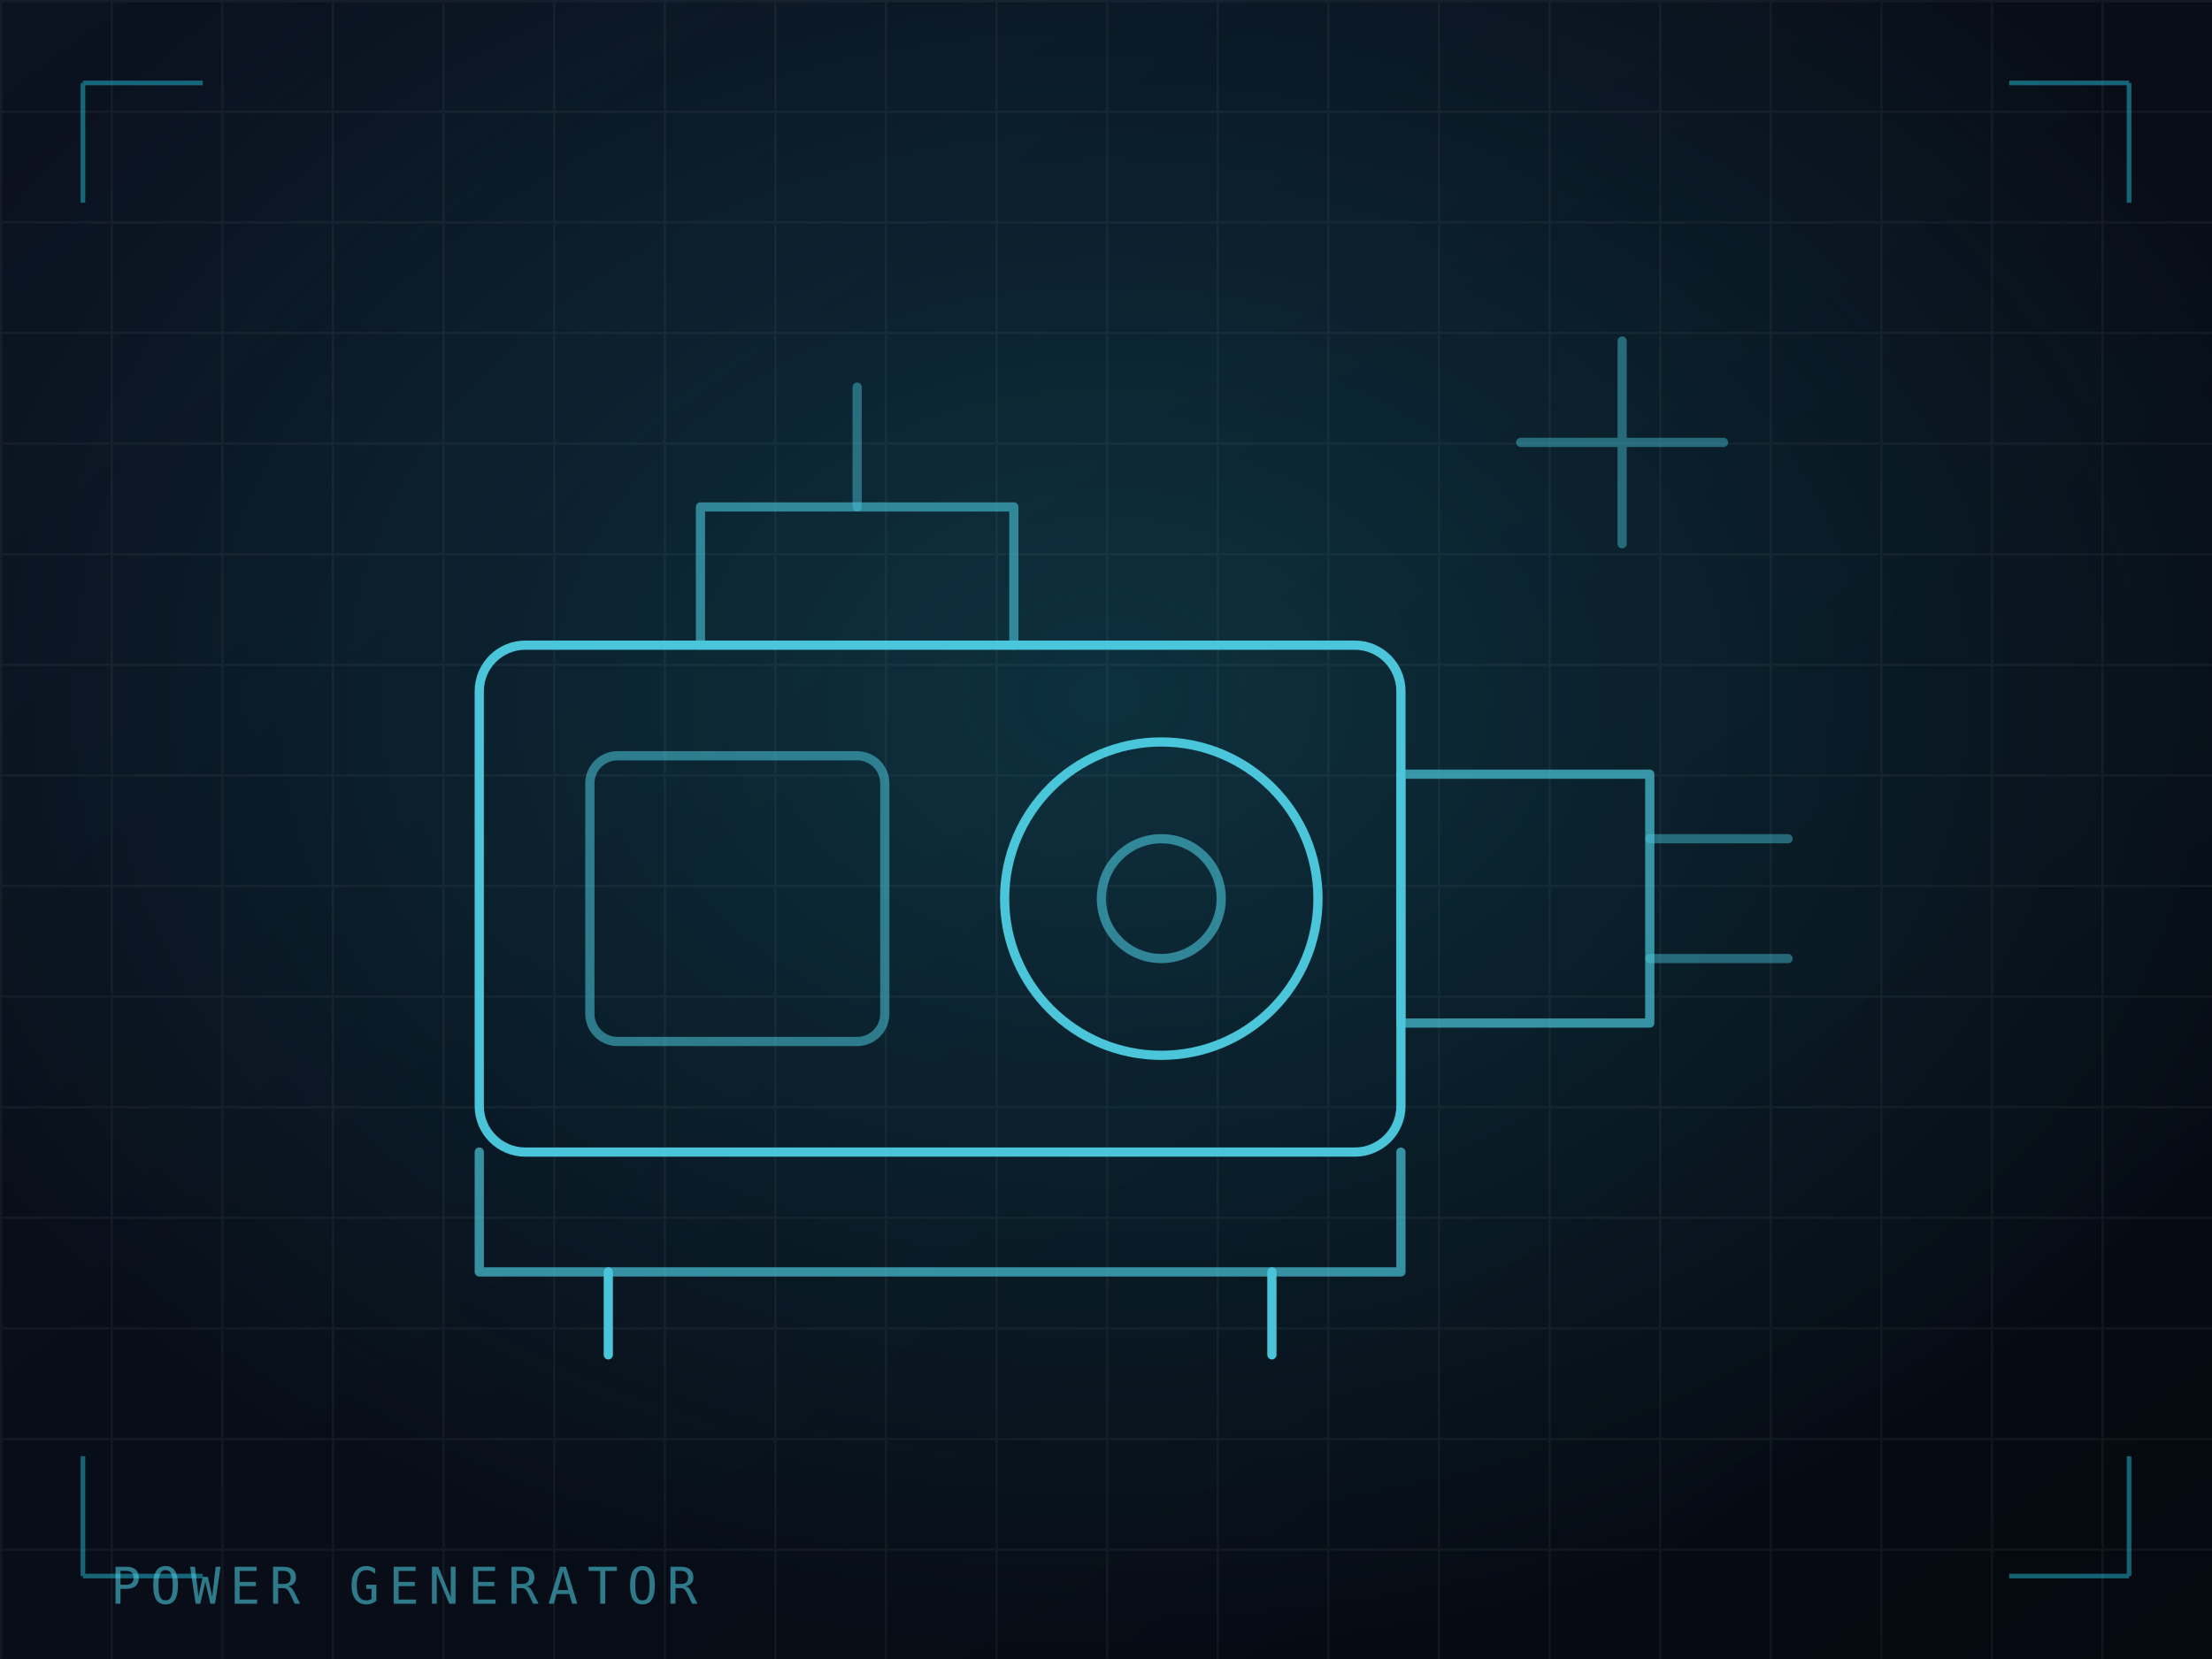
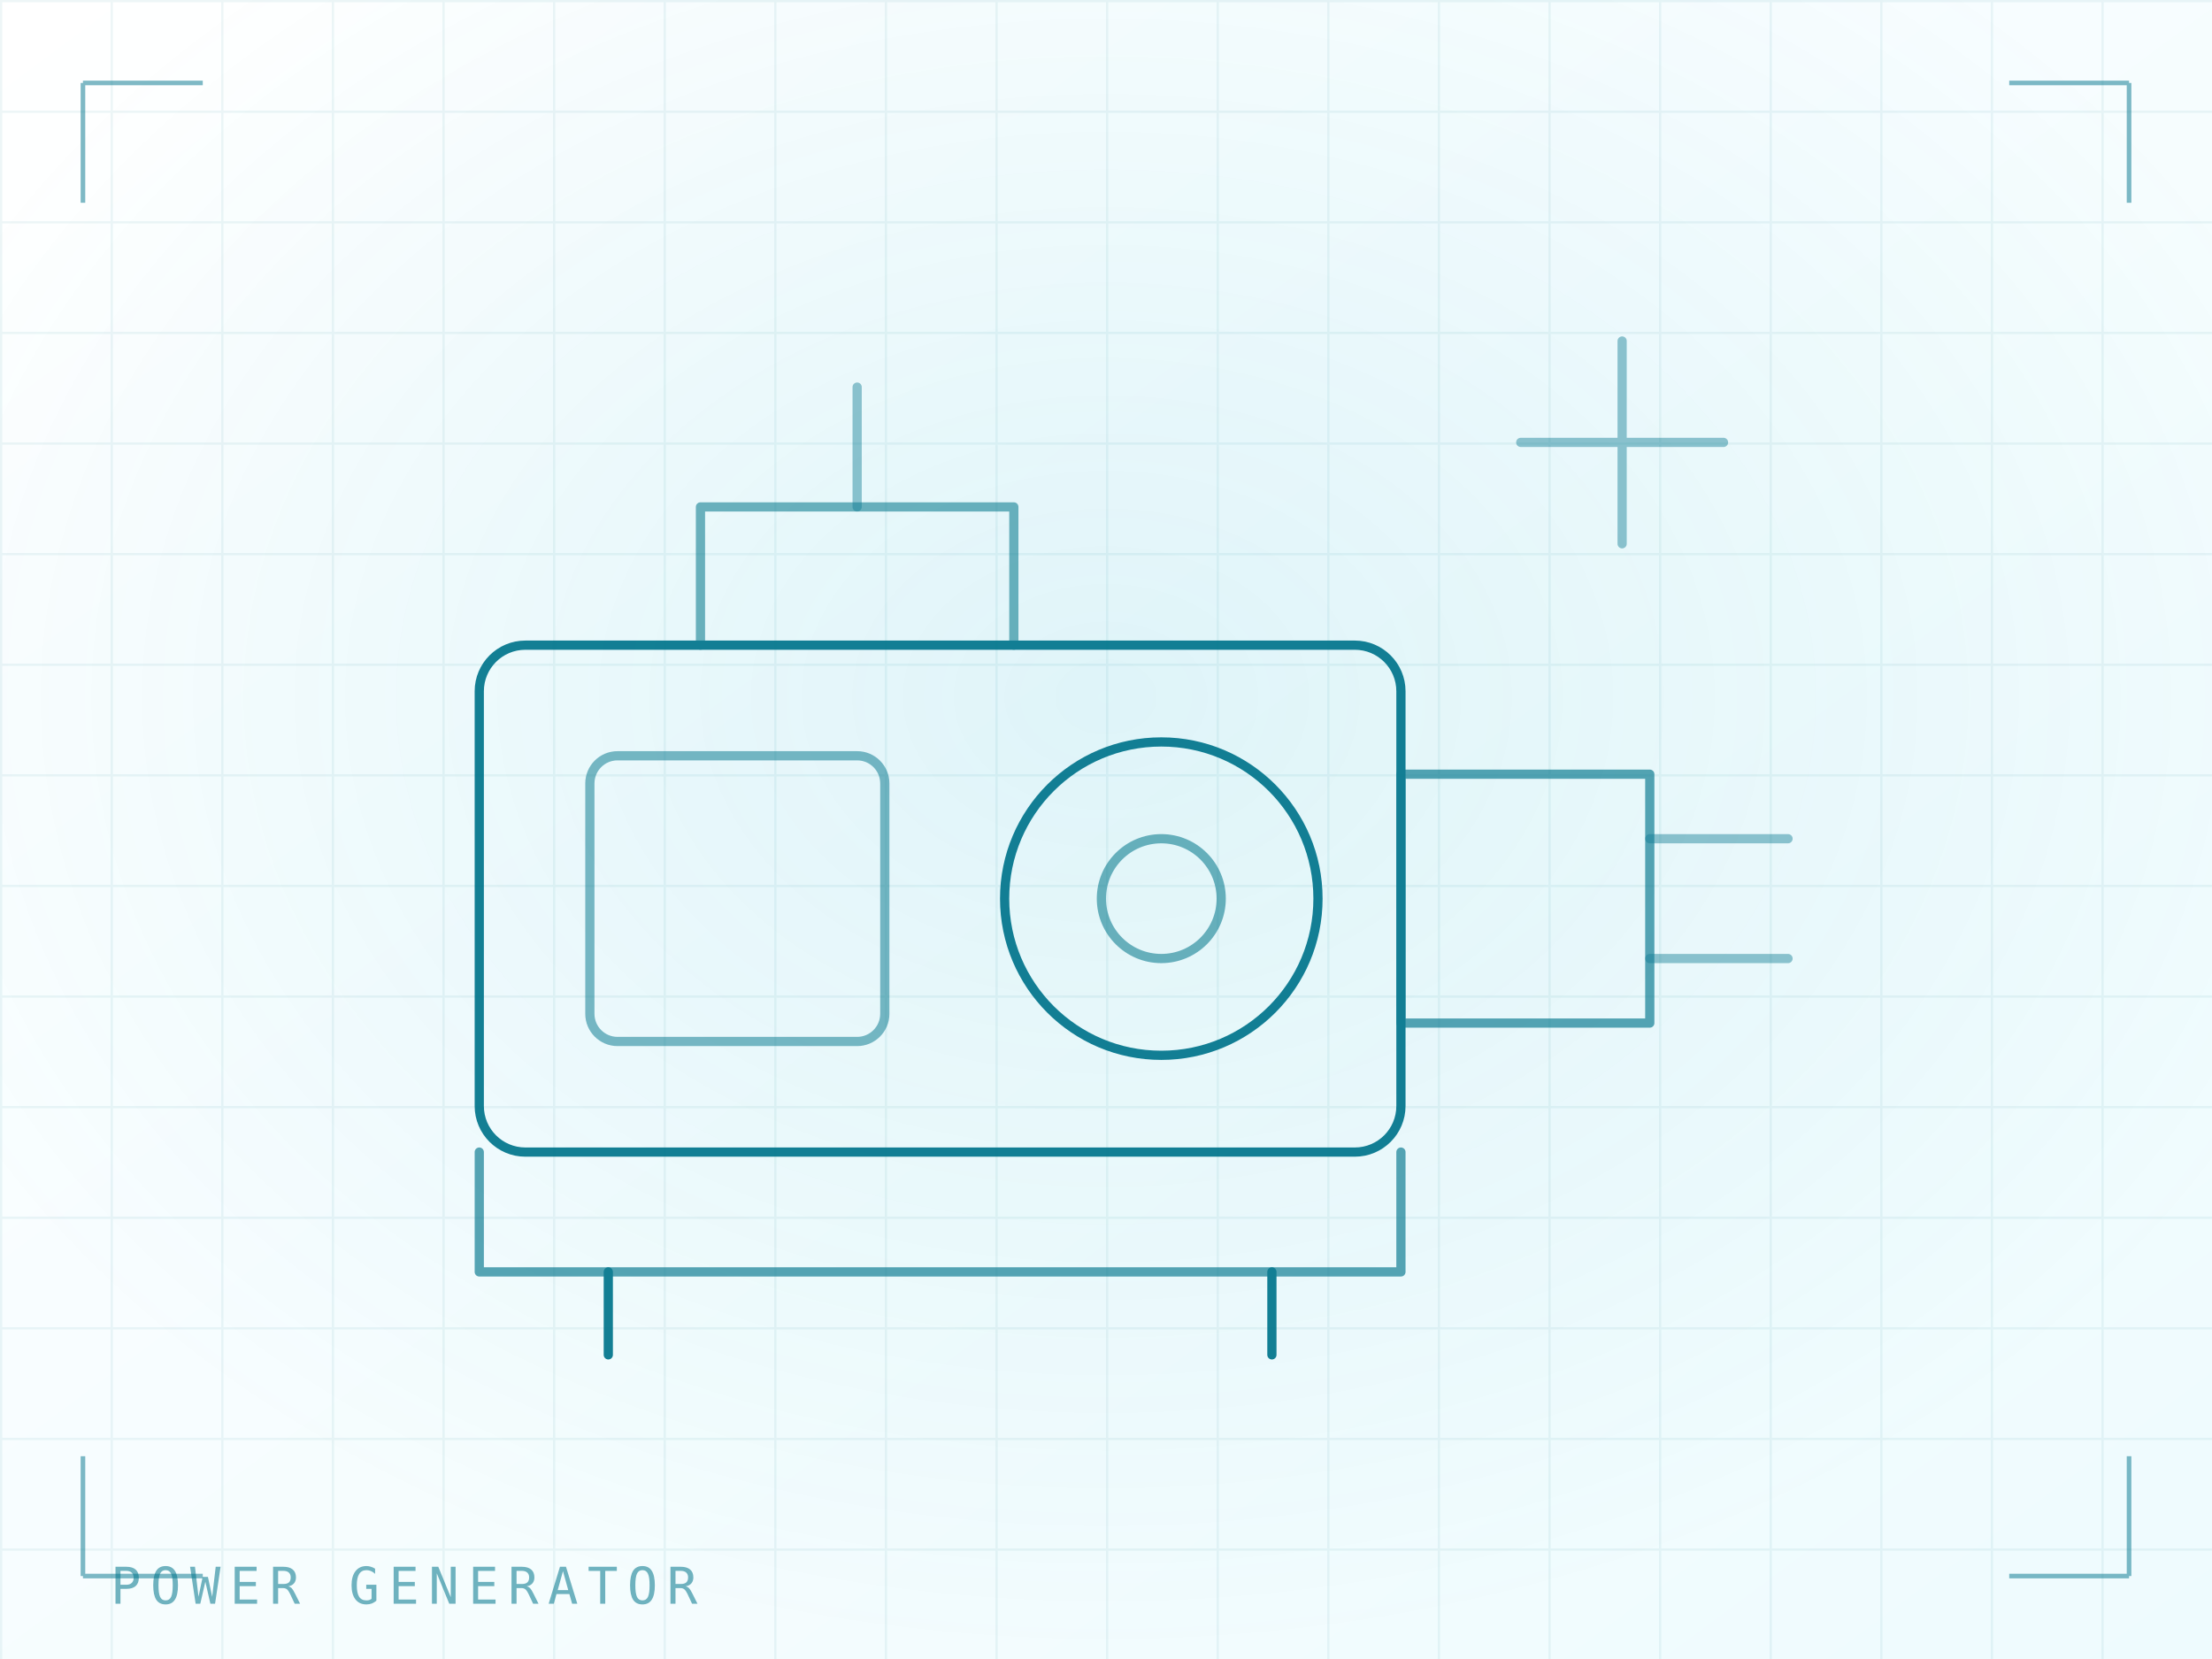
<svg xmlns="http://www.w3.org/2000/svg" viewBox="0 0 480 360" width="480" height="360" role="img" aria-label="POWER GENERATOR">
  <defs>
    <linearGradient id="bg-n0" x1="0" y1="0" x2="1" y2="1">
-       <stop offset="0" stop-color="#0b1220" />
-       <stop offset="1" stop-color="#050910" />
+       <stop offset="0" stop-color="#ffffff" />
+       <stop offset="1" stop-color="#eefbfe" />
    </linearGradient>
    <radialGradient id="glow-n0" cx="50%" cy="42%" r="58%">
-       <stop offset="0" stop-color="#22bcd6" stop-opacity=".2" />
-       <stop offset="1" stop-color="#22bcd6" stop-opacity="0" />
+       <stop offset="0" stop-color="#00a6c0" stop-opacity=".10" />
+       <stop offset="1" stop-color="#00a6c0" stop-opacity="0" />
    </radialGradient>
    <pattern id="grid-n0" width="24" height="24" patternUnits="userSpaceOnUse">
-       <path d="M24 0H0v24" fill="none" stroke="#ffffff" stroke-opacity=".045" stroke-width="1" />
+       <path d="M24 0H0v24" fill="none" stroke="#00748b" stroke-opacity=".07" stroke-width="1" />
    </pattern>
  </defs>
  <rect width="480" height="360" fill="url(#bg-n0)" />
  <rect width="480" height="360" fill="url(#grid-n0)" />
  <rect width="480" height="360" fill="url(#glow-n0)" />
-   <g fill="none" stroke="#4fd3e8" stroke-width="2" stroke-linecap="round" stroke-linejoin="round" opacity=".92">
+   <g fill="none" stroke="#00748b" stroke-width="2" stroke-linecap="round" stroke-linejoin="round" opacity=".92">
    <rect x="104" y="140" width="200" height="110" rx="10" />
    <rect x="128" y="164" width="64" height="62" rx="6" opacity=".55" />
    <circle cx="252" cy="195" r="34" />
    <circle cx="252" cy="195" r="13" opacity=".6" />
    <path d="M304 168h54v54h-54z" opacity=".7" />
    <path d="M358 182h30M358 208h30" opacity=".45" />
    <path d="M104 250v26h200v-26" opacity=".7" />
    <path d="M132 276v18M276 276v18" />
    <path d="M152 140v-30h68v30" opacity=".6" />
    <path d="M186 110V84" opacity=".45" />
    <path d="M330 96h44M352 74v44" opacity=".45" />
  </g>
-   <g fill="none" stroke="#22bcd6" stroke-width="1" opacity=".5">
+   <g fill="none" stroke="#00748b" stroke-width="1" opacity=".5">
    <path d="M18 18h26M18 18v26M462 18h-26M462 18v26M18 342h26M18 342v-26M462 342h-26M462 342v-26" />
  </g>
-   <text x="24" y="348" fill="#4fd3e8" fill-opacity=".55" font-family="ui-monospace, monospace" font-size="11" letter-spacing="2">POWER GENERATOR</text>
+   <text x="24" y="348" fill="#00748b" fill-opacity=".55" font-family="ui-monospace, monospace" font-size="11" letter-spacing="2">POWER GENERATOR</text>
</svg>
